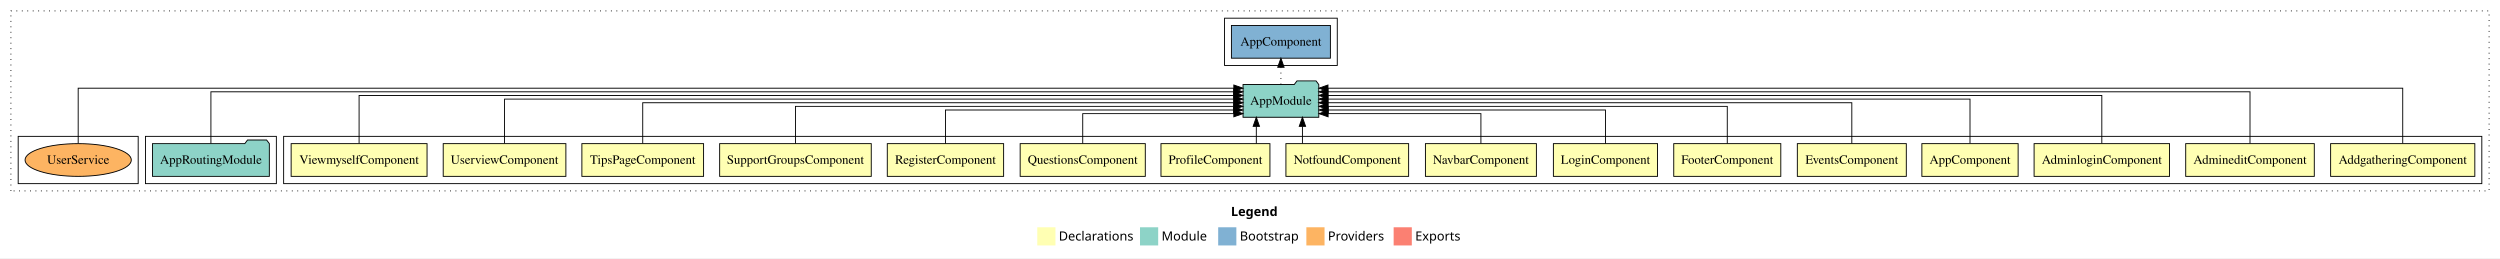
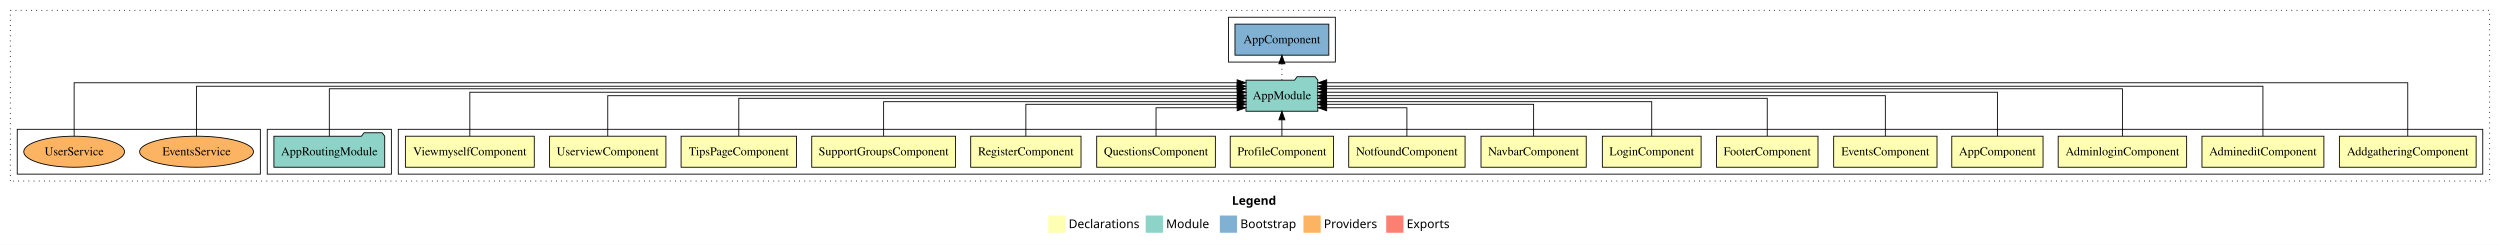
- <svg xmlns="http://www.w3.org/2000/svg" width="2750pt" height="284pt" viewBox="0.00 0.00 2750.00 284.00">
+ <svg xmlns="http://www.w3.org/2000/svg" width="2900pt" height="284pt" viewBox="0.00 0.00 2900.00 284.00">
  <g id="graph0" class="graph" transform="scale(1 1) rotate(0) translate(4 280)">
-     <polygon fill="#ffffff" stroke="transparent" points="-4,4 -4,-280 2746,-280 2746,4 -4,4" />
-     <text text-anchor="start" x="1350.009" y="-42.4" font-family="sans-serif" font-weight="bold" font-size="14.00" fill="#000000">Legend</text>
-     <polygon fill="#ffffb3" stroke="transparent" points="1137,-10 1137,-30 1157,-30 1157,-10 1137,-10" />
-     <text text-anchor="start" x="1160.629" y="-15.4" font-family="sans-serif" font-size="14.00" fill="#000000">  Declarations</text>
-     <polygon fill="#8dd3c7" stroke="transparent" points="1250,-10 1250,-30 1270,-30 1270,-10 1250,-10" />
-     <text text-anchor="start" x="1273.725" y="-15.4" font-family="sans-serif" font-size="14.00" fill="#000000">  Module</text>
-     <polygon fill="#80b1d3" stroke="transparent" points="1336,-10 1336,-30 1356,-30 1356,-10 1336,-10" />
-     <text text-anchor="start" x="1359.781" y="-15.4" font-family="sans-serif" font-size="14.00" fill="#000000">  Bootstrap</text>
-     <polygon fill="#fdb462" stroke="transparent" points="1433,-10 1433,-30 1453,-30 1453,-10 1433,-10" />
-     <text text-anchor="start" x="1456.673" y="-15.4" font-family="sans-serif" font-size="14.00" fill="#000000">  Providers</text>
-     <polygon fill="#fb8072" stroke="transparent" points="1529,-10 1529,-30 1549,-30 1549,-10 1529,-10" />
-     <text text-anchor="start" x="1552.726" y="-15.4" font-family="sans-serif" font-size="14.00" fill="#000000">  Exports</text>
+     <polygon fill="#ffffff" stroke="transparent" points="-4,4 -4,-280 2896,-280 2896,4 -4,4" />
+     <text text-anchor="start" x="1425.009" y="-42.4" font-family="sans-serif" font-weight="bold" font-size="14.00" fill="#000000">Legend</text>
+     <polygon fill="#ffffb3" stroke="transparent" points="1212,-10 1212,-30 1232,-30 1232,-10 1212,-10" />
+     <text text-anchor="start" x="1235.629" y="-15.4" font-family="sans-serif" font-size="14.00" fill="#000000">  Declarations</text>
+     <polygon fill="#8dd3c7" stroke="transparent" points="1325,-10 1325,-30 1345,-30 1345,-10 1325,-10" />
+     <text text-anchor="start" x="1348.725" y="-15.4" font-family="sans-serif" font-size="14.00" fill="#000000">  Module</text>
+     <polygon fill="#80b1d3" stroke="transparent" points="1411,-10 1411,-30 1431,-30 1431,-10 1411,-10" />
+     <text text-anchor="start" x="1434.781" y="-15.4" font-family="sans-serif" font-size="14.00" fill="#000000">  Bootstrap</text>
+     <polygon fill="#fdb462" stroke="transparent" points="1508,-10 1508,-30 1528,-30 1528,-10 1508,-10" />
+     <text text-anchor="start" x="1531.673" y="-15.4" font-family="sans-serif" font-size="14.00" fill="#000000">  Providers</text>
+     <polygon fill="#fb8072" stroke="transparent" points="1604,-10 1604,-30 1624,-30 1624,-10 1604,-10" />
+     <text text-anchor="start" x="1627.726" y="-15.4" font-family="sans-serif" font-size="14.00" fill="#000000">  Exports</text>
    <g id="clust1" class="cluster">
-       <polygon fill="none" stroke="#000000" stroke-dasharray="1,5" points="8,-70 8,-268 2734,-268 2734,-70 8,-70" />
+       <polygon fill="none" stroke="#000000" stroke-dasharray="1,5" points="8,-70 8,-268 2884,-268 2884,-70 8,-70" />
    </g>
    <g id="clust2" class="cluster">
-       <polygon fill="none" stroke="#000000" points="308,-78 308,-130 2726,-130 2726,-78 308,-78" />
+       <polygon fill="none" stroke="#000000" points="458,-78 458,-130 2876,-130 2876,-78 458,-78" />
    </g>
    <g id="clust19" class="cluster">
-       <polygon fill="none" stroke="#000000" points="156,-78 156,-130 300,-130 300,-78 156,-78" />
+       <polygon fill="none" stroke="#000000" points="306,-78 306,-130 450,-130 450,-78 306,-78" />
    </g>
    <g id="clust21" class="cluster">
-       <polygon fill="none" stroke="#000000" points="1343,-208 1343,-260 1467,-260 1467,-208 1343,-208" />
+       <polygon fill="none" stroke="#000000" points="1421,-208 1421,-260 1545,-260 1545,-208 1421,-208" />
    </g>
    <g id="clust22" class="cluster">
-       <polygon fill="none" stroke="#000000" points="16,-78 16,-130 148,-130 148,-78 16,-78" />
+       <polygon fill="none" stroke="#000000" points="16,-78 16,-130 298,-130 298,-78 16,-78" />
    </g>
    <g id="node1" class="node">
-       <polygon fill="#ffffb3" stroke="#000000" points="2718.31,-122 2559.69,-122 2559.69,-86 2718.31,-86 2718.31,-122" />
-       <text text-anchor="middle" x="2639" y="-99.8" font-family="Times,serif" font-size="14.00" fill="#000000">AddgatheringComponent</text>
+       <polygon fill="#ffffb3" stroke="#000000" points="2868.31,-122 2709.69,-122 2709.69,-86 2868.31,-86 2868.31,-122" />
+       <text text-anchor="middle" x="2789" y="-99.8" font-family="Times,serif" font-size="14.00" fill="#000000">AddgatheringComponent</text>
    </g>
    <g id="node17" class="node">
-       <polygon fill="#8dd3c7" stroke="#000000" points="1446.657,-187 1443.657,-191 1422.657,-191 1419.657,-187 1363.343,-187 1363.343,-151 1446.657,-151 1446.657,-187" />
-       <text text-anchor="middle" x="1405" y="-164.8" font-family="Times,serif" font-size="14.00" fill="#000000">AppModule</text>
+       <polygon fill="#8dd3c7" stroke="#000000" points="1524.657,-187 1521.657,-191 1500.657,-191 1497.657,-187 1441.343,-187 1441.343,-151 1524.657,-151 1524.657,-187" />
+       <text text-anchor="middle" x="1483" y="-164.8" font-family="Times,serif" font-size="14.00" fill="#000000">AppModule</text>
    </g>
    <g id="edge1" class="edge">
-       <path fill="none" stroke="#000000" d="M2639,-122.323C2639,-145.66 2639,-183 2639,-183 2639,-183 1456.764,-183 1456.764,-183" />
-       <polygon fill="#000000" stroke="#000000" points="1456.764,-179.5 1446.764,-183 1456.764,-186.5 1456.764,-179.5" />
+       <path fill="none" stroke="#000000" d="M2789,-122.153C2789,-145.757 2789,-184 2789,-184 2789,-184 1534.974,-184 1534.974,-184" />
+       <polygon fill="#000000" stroke="#000000" points="1534.974,-180.5 1524.974,-184 1534.974,-187.5 1534.974,-180.5" />
    </g>
    <g id="node2" class="node">
-       <polygon fill="#ffffb3" stroke="#000000" points="2541.716,-122 2400.284,-122 2400.284,-86 2541.716,-86 2541.716,-122" />
-       <text text-anchor="middle" x="2471" y="-99.8" font-family="Times,serif" font-size="14.00" fill="#000000">AdmineditComponent</text>
+       <polygon fill="#ffffb3" stroke="#000000" points="2691.716,-122 2550.284,-122 2550.284,-86 2691.716,-86 2691.716,-122" />
+       <text text-anchor="middle" x="2621" y="-99.8" font-family="Times,serif" font-size="14.00" fill="#000000">AdmineditComponent</text>
    </g>
    <g id="edge2" class="edge">
-       <path fill="none" stroke="#000000" d="M2471,-122.155C2471,-144.352 2471,-179 2471,-179 2471,-179 1456.789,-179 1456.789,-179" />
-       <polygon fill="#000000" stroke="#000000" points="1456.789,-175.5 1446.789,-179 1456.788,-182.5 1456.789,-175.5" />
+       <path fill="none" stroke="#000000" d="M2621,-122.011C2621,-144.485 2621,-180 2621,-180 2621,-180 1534.852,-180 1534.852,-180" />
+       <polygon fill="#000000" stroke="#000000" points="1534.852,-176.5 1524.852,-180 1534.852,-183.5 1534.852,-176.5" />
    </g>
    <g id="node3" class="node">
-       <polygon fill="#ffffb3" stroke="#000000" points="2382.501,-122 2233.499,-122 2233.499,-86 2382.501,-86 2382.501,-122" />
-       <text text-anchor="middle" x="2308" y="-99.8" font-family="Times,serif" font-size="14.00" fill="#000000">AdminloginComponent</text>
+       <polygon fill="#ffffb3" stroke="#000000" points="2532.501,-122 2383.499,-122 2383.499,-86 2532.501,-86 2532.501,-122" />
+       <text text-anchor="middle" x="2458" y="-99.8" font-family="Times,serif" font-size="14.00" fill="#000000">AdminloginComponent</text>
    </g>
    <g id="edge3" class="edge">
-       <path fill="none" stroke="#000000" d="M2308,-122.284C2308,-143.321 2308,-175 2308,-175 2308,-175 1456.743,-175 1456.743,-175" />
-       <polygon fill="#000000" stroke="#000000" points="1456.743,-171.5 1446.743,-175 1456.743,-178.5 1456.743,-171.5" />
+       <path fill="none" stroke="#000000" d="M2458,-122.045C2458,-143.662 2458,-177 2458,-177 2458,-177 1534.895,-177 1534.895,-177" />
+       <polygon fill="#000000" stroke="#000000" points="1534.895,-173.5 1524.895,-177 1534.895,-180.5 1534.895,-173.5" />
    </g>
    <g id="node4" class="node">
-       <polygon fill="#ffffb3" stroke="#000000" points="2215.94,-122 2110.06,-122 2110.06,-86 2215.94,-86 2215.94,-122" />
-       <text text-anchor="middle" x="2163" y="-99.8" font-family="Times,serif" font-size="14.00" fill="#000000">AppComponent</text>
+       <polygon fill="#ffffb3" stroke="#000000" points="2365.94,-122 2260.06,-122 2260.06,-86 2365.94,-86 2365.94,-122" />
+       <text text-anchor="middle" x="2313" y="-99.8" font-family="Times,serif" font-size="14.00" fill="#000000">AppComponent</text>
    </g>
    <g id="edge4" class="edge">
-       <path fill="none" stroke="#000000" d="M2163,-122.308C2163,-142.145 2163,-171 2163,-171 2163,-171 1456.833,-171 1456.833,-171" />
-       <polygon fill="#000000" stroke="#000000" points="1456.833,-167.5 1446.833,-171 1456.833,-174.5 1456.833,-167.5" />
+       <path fill="none" stroke="#000000" d="M2313,-122.129C2313,-142.572 2313,-173 2313,-173 2313,-173 1534.729,-173 1534.729,-173" />
+       <polygon fill="#000000" stroke="#000000" points="1534.729,-169.5 1524.729,-173 1534.729,-176.5 1534.729,-169.5" />
    </g>
    <g id="node5" class="node">
-       <polygon fill="#ffffb3" stroke="#000000" points="2092.936,-122 1973.064,-122 1973.064,-86 2092.936,-86 2092.936,-122" />
-       <text text-anchor="middle" x="2033" y="-99.8" font-family="Times,serif" font-size="14.00" fill="#000000">EventsComponent</text>
+       <polygon fill="#ffffb3" stroke="#000000" points="2242.936,-122 2123.064,-122 2123.064,-86 2242.936,-86 2242.936,-122" />
+       <text text-anchor="middle" x="2183" y="-99.8" font-family="Times,serif" font-size="14.00" fill="#000000">EventsComponent</text>
    </g>
    <g id="edge5" class="edge">
-       <path fill="none" stroke="#000000" d="M2033,-122.222C2033,-140.828 2033,-167 2033,-167 2033,-167 1456.691,-167 1456.691,-167" />
-       <polygon fill="#000000" stroke="#000000" points="1456.691,-163.5 1446.691,-167 1456.691,-170.5 1456.691,-163.5" />
+       <path fill="none" stroke="#000000" d="M2183,-122.106C2183,-141.339 2183,-169 2183,-169 2183,-169 1534.692,-169 1534.692,-169" />
+       <polygon fill="#000000" stroke="#000000" points="1534.692,-165.5 1524.692,-169 1534.692,-172.5 1534.692,-165.5" />
    </g>
    <g id="node6" class="node">
-       <polygon fill="#ffffb3" stroke="#000000" points="1954.881,-122 1837.119,-122 1837.119,-86 1954.881,-86 1954.881,-122" />
-       <text text-anchor="middle" x="1896" y="-99.8" font-family="Times,serif" font-size="14.00" fill="#000000">FooterComponent</text>
+       <polygon fill="#ffffb3" stroke="#000000" points="2104.881,-122 1987.119,-122 1987.119,-86 2104.881,-86 2104.881,-122" />
+       <text text-anchor="middle" x="2046" y="-99.8" font-family="Times,serif" font-size="14.00" fill="#000000">FooterComponent</text>
    </g>
    <g id="edge6" class="edge">
-       <path fill="none" stroke="#000000" d="M1896,-122.022C1896,-139.373 1896,-163 1896,-163 1896,-163 1456.862,-163 1456.862,-163" />
-       <polygon fill="#000000" stroke="#000000" points="1456.862,-159.5 1446.862,-163 1456.862,-166.5 1456.862,-159.5" />
+       <path fill="none" stroke="#000000" d="M2046,-122.267C2046,-140.555 2046,-166 2046,-166 2046,-166 1534.857,-166 1534.857,-166" />
+       <polygon fill="#000000" stroke="#000000" points="1534.857,-162.5 1524.857,-166 1534.857,-169.5 1534.857,-162.5" />
    </g>
    <g id="node7" class="node">
-       <polygon fill="#ffffb3" stroke="#000000" points="1819.276,-122 1704.724,-122 1704.724,-86 1819.276,-86 1819.276,-122" />
-       <text text-anchor="middle" x="1762" y="-99.8" font-family="Times,serif" font-size="14.00" fill="#000000">LoginComponent</text>
+       <polygon fill="#ffffb3" stroke="#000000" points="1969.276,-122 1854.724,-122 1854.724,-86 1969.276,-86 1969.276,-122" />
+       <text text-anchor="middle" x="1912" y="-99.8" font-family="Times,serif" font-size="14.00" fill="#000000">LoginComponent</text>
    </g>
    <g id="edge7" class="edge">
-       <path fill="none" stroke="#000000" d="M1762,-122.009C1762,-138.049 1762,-159 1762,-159 1762,-159 1457.002,-159 1457.002,-159" />
-       <polygon fill="#000000" stroke="#000000" points="1457.002,-155.5 1447.002,-159 1457.002,-162.5 1457.002,-155.5" />
+       <path fill="none" stroke="#000000" d="M1912,-122.034C1912,-139.06 1912,-162 1912,-162 1912,-162 1534.915,-162 1534.915,-162" />
+       <polygon fill="#000000" stroke="#000000" points="1534.916,-158.5 1524.915,-162 1534.915,-165.5 1534.916,-158.5" />
    </g>
    <g id="node8" class="node">
-       <polygon fill="#ffffb3" stroke="#000000" points="1686.03,-122 1563.97,-122 1563.97,-86 1686.03,-86 1686.03,-122" />
-       <text text-anchor="middle" x="1625" y="-99.8" font-family="Times,serif" font-size="14.00" fill="#000000">NavbarComponent</text>
+       <polygon fill="#ffffb3" stroke="#000000" points="1836.03,-122 1713.97,-122 1713.97,-86 1836.03,-86 1836.03,-122" />
+       <text text-anchor="middle" x="1775" y="-99.8" font-family="Times,serif" font-size="14.00" fill="#000000">NavbarComponent</text>
    </g>
    <g id="edge8" class="edge">
-       <path fill="none" stroke="#000000" d="M1625,-122.124C1625,-136.783 1625,-155 1625,-155 1625,-155 1456.898,-155 1456.898,-155" />
-       <polygon fill="#000000" stroke="#000000" points="1456.898,-151.5 1446.898,-155 1456.898,-158.5 1456.898,-151.5" />
+       <path fill="none" stroke="#000000" d="M1775,-122.009C1775,-138.049 1775,-159 1775,-159 1775,-159 1534.836,-159 1534.836,-159" />
+       <polygon fill="#000000" stroke="#000000" points="1534.836,-155.5 1524.836,-159 1534.836,-162.5 1534.836,-155.5" />
    </g>
    <g id="node9" class="node">
-       <polygon fill="#ffffb3" stroke="#000000" points="1545.49,-122 1410.51,-122 1410.51,-86 1545.49,-86 1545.49,-122" />
-       <text text-anchor="middle" x="1478" y="-99.8" font-family="Times,serif" font-size="14.00" fill="#000000">NotfoundComponent</text>
+       <polygon fill="#ffffb3" stroke="#000000" points="1695.49,-122 1560.51,-122 1560.51,-86 1695.49,-86 1695.49,-122" />
+       <text text-anchor="middle" x="1628" y="-99.8" font-family="Times,serif" font-size="14.00" fill="#000000">NotfoundComponent</text>
    </g>
    <g id="edge9" class="edge">
-       <path fill="none" stroke="#000000" d="M1428.667,-122.106C1428.667,-122.106 1428.667,-140.991 1428.667,-140.991" />
-       <polygon fill="#000000" stroke="#000000" points="1425.167,-140.991 1428.667,-150.991 1432.167,-140.991 1425.167,-140.991" />
+       <path fill="none" stroke="#000000" d="M1628,-122.124C1628,-136.783 1628,-155 1628,-155 1628,-155 1534.94,-155 1534.94,-155" />
+       <polygon fill="#000000" stroke="#000000" points="1534.94,-151.5 1524.94,-155 1534.94,-158.5 1534.94,-151.5" />
    </g>
    <g id="node10" class="node">
-       <polygon fill="#ffffb3" stroke="#000000" points="1392.933,-122 1273.067,-122 1273.067,-86 1392.933,-86 1392.933,-122" />
-       <text text-anchor="middle" x="1333" y="-99.8" font-family="Times,serif" font-size="14.00" fill="#000000">ProfileComponent</text>
+       <polygon fill="#ffffb3" stroke="#000000" points="1542.933,-122 1423.067,-122 1423.067,-86 1542.933,-86 1542.933,-122" />
+       <text text-anchor="middle" x="1483" y="-99.8" font-family="Times,serif" font-size="14.00" fill="#000000">ProfileComponent</text>
    </g>
    <g id="edge10" class="edge">
-       <path fill="none" stroke="#000000" d="M1377.944,-122.106C1377.944,-122.106 1377.944,-140.991 1377.944,-140.991" />
-       <polygon fill="#000000" stroke="#000000" points="1374.444,-140.991 1377.944,-150.991 1381.444,-140.991 1374.444,-140.991" />
+       <path fill="none" stroke="#000000" d="M1483,-122.106C1483,-122.106 1483,-140.991 1483,-140.991" />
+       <polygon fill="#000000" stroke="#000000" points="1479.5,-140.991 1483,-150.991 1486.5,-140.991 1479.5,-140.991" />
    </g>
    <g id="node11" class="node">
-       <polygon fill="#ffffb3" stroke="#000000" points="1255.824,-122 1118.176,-122 1118.176,-86 1255.824,-86 1255.824,-122" />
-       <text text-anchor="middle" x="1187" y="-99.8" font-family="Times,serif" font-size="14.00" fill="#000000">QuestionsComponent</text>
+       <polygon fill="#ffffb3" stroke="#000000" points="1405.824,-122 1268.176,-122 1268.176,-86 1405.824,-86 1405.824,-122" />
+       <text text-anchor="middle" x="1337" y="-99.8" font-family="Times,serif" font-size="14.00" fill="#000000">QuestionsComponent</text>
    </g>
    <g id="edge11" class="edge">
-       <path fill="none" stroke="#000000" d="M1187,-122.124C1187,-136.783 1187,-155 1187,-155 1187,-155 1353.225,-155 1353.225,-155" />
-       <polygon fill="#000000" stroke="#000000" points="1353.225,-158.5 1363.225,-155 1353.225,-151.5 1353.225,-158.5" />
+       <path fill="none" stroke="#000000" d="M1337,-122.124C1337,-136.783 1337,-155 1337,-155 1337,-155 1431.162,-155 1431.162,-155" />
+       <polygon fill="#000000" stroke="#000000" points="1431.162,-158.5 1441.162,-155 1431.162,-151.5 1431.162,-158.5" />
    </g>
    <g id="node12" class="node">
-       <polygon fill="#ffffb3" stroke="#000000" points="1099.985,-122 972.015,-122 972.015,-86 1099.985,-86 1099.985,-122" />
-       <text text-anchor="middle" x="1036" y="-99.8" font-family="Times,serif" font-size="14.00" fill="#000000">RegisterComponent</text>
+       <polygon fill="#ffffb3" stroke="#000000" points="1249.985,-122 1122.015,-122 1122.015,-86 1249.985,-86 1249.985,-122" />
+       <text text-anchor="middle" x="1186" y="-99.8" font-family="Times,serif" font-size="14.00" fill="#000000">RegisterComponent</text>
    </g>
    <g id="edge12" class="edge">
-       <path fill="none" stroke="#000000" d="M1036,-122.009C1036,-138.049 1036,-159 1036,-159 1036,-159 1353.03,-159 1353.03,-159" />
-       <polygon fill="#000000" stroke="#000000" points="1353.03,-162.5 1363.03,-159 1353.03,-155.5 1353.03,-162.5" />
+       <path fill="none" stroke="#000000" d="M1186,-122.009C1186,-138.049 1186,-159 1186,-159 1186,-159 1431.077,-159 1431.077,-159" />
+       <polygon fill="#000000" stroke="#000000" points="1431.077,-162.5 1441.077,-159 1431.077,-155.5 1431.077,-162.5" />
    </g>
    <g id="node13" class="node">
-       <polygon fill="#ffffb3" stroke="#000000" points="954.378,-122 787.622,-122 787.622,-86 954.378,-86 954.378,-122" />
-       <text text-anchor="middle" x="871" y="-99.8" font-family="Times,serif" font-size="14.00" fill="#000000">SupportGroupsComponent</text>
+       <polygon fill="#ffffb3" stroke="#000000" points="1104.378,-122 937.622,-122 937.622,-86 1104.378,-86 1104.378,-122" />
+       <text text-anchor="middle" x="1021" y="-99.8" font-family="Times,serif" font-size="14.00" fill="#000000">SupportGroupsComponent</text>
    </g>
    <g id="edge13" class="edge">
-       <path fill="none" stroke="#000000" d="M871,-122.022C871,-139.373 871,-163 871,-163 871,-163 1353.098,-163 1353.098,-163" />
-       <polygon fill="#000000" stroke="#000000" points="1353.098,-166.5 1363.098,-163 1353.098,-159.5 1353.098,-166.5" />
+       <path fill="none" stroke="#000000" d="M1021,-122.034C1021,-139.06 1021,-162 1021,-162 1021,-162 1431.186,-162 1431.186,-162" />
+       <polygon fill="#000000" stroke="#000000" points="1431.186,-165.5 1441.186,-162 1431.186,-158.5 1431.186,-165.5" />
    </g>
    <g id="node14" class="node">
-       <polygon fill="#ffffb3" stroke="#000000" points="769.933,-122 636.067,-122 636.067,-86 769.933,-86 769.933,-122" />
-       <text text-anchor="middle" x="703" y="-99.8" font-family="Times,serif" font-size="14.00" fill="#000000">TipsPageComponent</text>
+       <polygon fill="#ffffb3" stroke="#000000" points="919.933,-122 786.067,-122 786.067,-86 919.933,-86 919.933,-122" />
+       <text text-anchor="middle" x="853" y="-99.8" font-family="Times,serif" font-size="14.00" fill="#000000">TipsPageComponent</text>
    </g>
    <g id="edge14" class="edge">
-       <path fill="none" stroke="#000000" d="M703,-122.222C703,-140.828 703,-167 703,-167 703,-167 1353.189,-167 1353.189,-167" />
-       <polygon fill="#000000" stroke="#000000" points="1353.189,-170.5 1363.189,-167 1353.189,-163.5 1353.189,-170.5" />
+       <path fill="none" stroke="#000000" d="M853,-122.267C853,-140.555 853,-166 853,-166 853,-166 1431.176,-166 1431.176,-166" />
+       <polygon fill="#000000" stroke="#000000" points="1431.176,-169.5 1441.176,-166 1431.176,-162.5 1431.176,-169.5" />
    </g>
    <g id="node15" class="node">
-       <polygon fill="#ffffb3" stroke="#000000" points="618.471,-122 483.529,-122 483.529,-86 618.471,-86 618.471,-122" />
-       <text text-anchor="middle" x="551" y="-99.8" font-family="Times,serif" font-size="14.00" fill="#000000">UserviewComponent</text>
+       <polygon fill="#ffffb3" stroke="#000000" points="768.471,-122 633.529,-122 633.529,-86 768.471,-86 768.471,-122" />
+       <text text-anchor="middle" x="701" y="-99.8" font-family="Times,serif" font-size="14.00" fill="#000000">UserviewComponent</text>
    </g>
    <g id="edge15" class="edge">
-       <path fill="none" stroke="#000000" d="M551,-122.308C551,-142.145 551,-171 551,-171 551,-171 1353.232,-171 1353.232,-171" />
-       <polygon fill="#000000" stroke="#000000" points="1353.232,-174.5 1363.232,-171 1353.232,-167.5 1353.232,-174.5" />
+       <path fill="none" stroke="#000000" d="M701,-122.106C701,-141.339 701,-169 701,-169 701,-169 1431.233,-169 1431.233,-169" />
+       <polygon fill="#000000" stroke="#000000" points="1431.233,-172.5 1441.233,-169 1431.233,-165.5 1431.233,-172.5" />
    </g>
    <g id="node16" class="node">
-       <polygon fill="#ffffb3" stroke="#000000" points="465.752,-122 316.248,-122 316.248,-86 465.752,-86 465.752,-122" />
-       <text text-anchor="middle" x="391" y="-99.8" font-family="Times,serif" font-size="14.00" fill="#000000">ViewmyselfComponent</text>
+       <polygon fill="#ffffb3" stroke="#000000" points="615.752,-122 466.248,-122 466.248,-86 615.752,-86 615.752,-122" />
+       <text text-anchor="middle" x="541" y="-99.8" font-family="Times,serif" font-size="14.00" fill="#000000">ViewmyselfComponent</text>
    </g>
    <g id="edge16" class="edge">
-       <path fill="none" stroke="#000000" d="M391,-122.284C391,-143.321 391,-175 391,-175 391,-175 1353.041,-175 1353.041,-175" />
-       <polygon fill="#000000" stroke="#000000" points="1353.041,-178.5 1363.041,-175 1353.041,-171.5 1353.041,-178.5" />
+       <path fill="none" stroke="#000000" d="M541,-122.129C541,-142.572 541,-173 541,-173 541,-173 1431.308,-173 1431.308,-173" />
+       <polygon fill="#000000" stroke="#000000" points="1431.308,-176.5 1441.308,-173 1431.308,-169.5 1431.308,-176.5" />
    </g>
    <g id="node19" class="node">
-       <polygon fill="#80b1d3" stroke="#000000" points="1459.439,-252 1350.561,-252 1350.561,-216 1459.439,-216 1459.439,-252" />
-       <text text-anchor="middle" x="1405" y="-229.8" font-family="Times,serif" font-size="14.00" fill="#000000">AppComponent </text>
+       <polygon fill="#80b1d3" stroke="#000000" points="1537.439,-252 1428.561,-252 1428.561,-216 1537.439,-216 1537.439,-252" />
+       <text text-anchor="middle" x="1483" y="-229.8" font-family="Times,serif" font-size="14.00" fill="#000000">AppComponent </text>
    </g>
    <g id="edge18" class="edge">
-       <path fill="none" stroke="#000000" stroke-dasharray="1,5" d="M1405,-187.106C1405,-187.106 1405,-205.991 1405,-205.991" />
-       <polygon fill="#000000" stroke="#000000" points="1401.5,-205.991 1405,-215.991 1408.5,-205.991 1401.5,-205.991" />
+       <path fill="none" stroke="#000000" stroke-dasharray="1,5" d="M1483,-187.106C1483,-187.106 1483,-205.991 1483,-205.991" />
+       <polygon fill="#000000" stroke="#000000" points="1479.5,-205.991 1483,-215.991 1486.5,-205.991 1479.5,-205.991" />
    </g>
    <g id="node18" class="node">
-       <polygon fill="#8dd3c7" stroke="#000000" points="292.274,-122 289.274,-126 268.274,-126 265.274,-122 163.726,-122 163.726,-86 292.274,-86 292.274,-122" />
-       <text text-anchor="middle" x="228" y="-99.8" font-family="Times,serif" font-size="14.00" fill="#000000">AppRoutingModule</text>
+       <polygon fill="#8dd3c7" stroke="#000000" points="442.274,-122 439.274,-126 418.274,-126 415.274,-122 313.726,-122 313.726,-86 442.274,-86 442.274,-122" />
+       <text text-anchor="middle" x="378" y="-99.8" font-family="Times,serif" font-size="14.00" fill="#000000">AppRoutingModule</text>
    </g>
    <g id="edge17" class="edge">
-       <path fill="none" stroke="#000000" d="M228,-122.155C228,-144.352 228,-179 228,-179 228,-179 1353.11,-179 1353.11,-179" />
-       <polygon fill="#000000" stroke="#000000" points="1353.11,-182.5 1363.11,-179 1353.11,-175.5 1353.11,-182.5" />
+       <path fill="none" stroke="#000000" d="M378,-122.045C378,-143.662 378,-177 378,-177 378,-177 1431.032,-177 1431.032,-177" />
+       <polygon fill="#000000" stroke="#000000" points="1431.032,-180.5 1441.032,-177 1431.032,-173.5 1431.032,-180.5" />
    </g>
    <g id="node20" class="node">
+       <ellipse fill="#fdb462" stroke="#000000" cx="224" cy="-104" rx="66.049" ry="18" />
+       <text text-anchor="middle" x="224" y="-99.8" font-family="Times,serif" font-size="14.00" fill="#000000">EventsService</text>
+     </g>
+     <g id="edge19" class="edge">
+       <path fill="none" stroke="#000000" d="M224,-122.011C224,-144.485 224,-180 224,-180 224,-180 1431.111,-180 1431.111,-180" />
+       <polygon fill="#000000" stroke="#000000" points="1431.111,-183.5 1441.111,-180 1431.111,-176.5 1431.111,-183.5" />
+     </g>
+     <g id="node21" class="node">
      <ellipse fill="#fdb462" stroke="#000000" cx="82" cy="-104" rx="58.441" ry="18" />
      <text text-anchor="middle" x="82" y="-99.8" font-family="Times,serif" font-size="14.00" fill="#000000">UserService</text>
    </g>
-     <g id="edge19" class="edge">
-       <path fill="none" stroke="#000000" d="M82,-122.323C82,-145.66 82,-183 82,-183 82,-183 1353.22,-183 1353.22,-183" />
-       <polygon fill="#000000" stroke="#000000" points="1353.22,-186.5 1363.22,-183 1353.22,-179.5 1353.22,-186.5" />
+     <g id="edge20" class="edge">
+       <path fill="none" stroke="#000000" d="M82,-122.153C82,-145.757 82,-184 82,-184 82,-184 1431.071,-184 1431.071,-184" />
+       <polygon fill="#000000" stroke="#000000" points="1431.071,-187.5 1441.071,-184 1431.071,-180.5 1431.071,-187.5" />
    </g>
  </g>
</svg>
